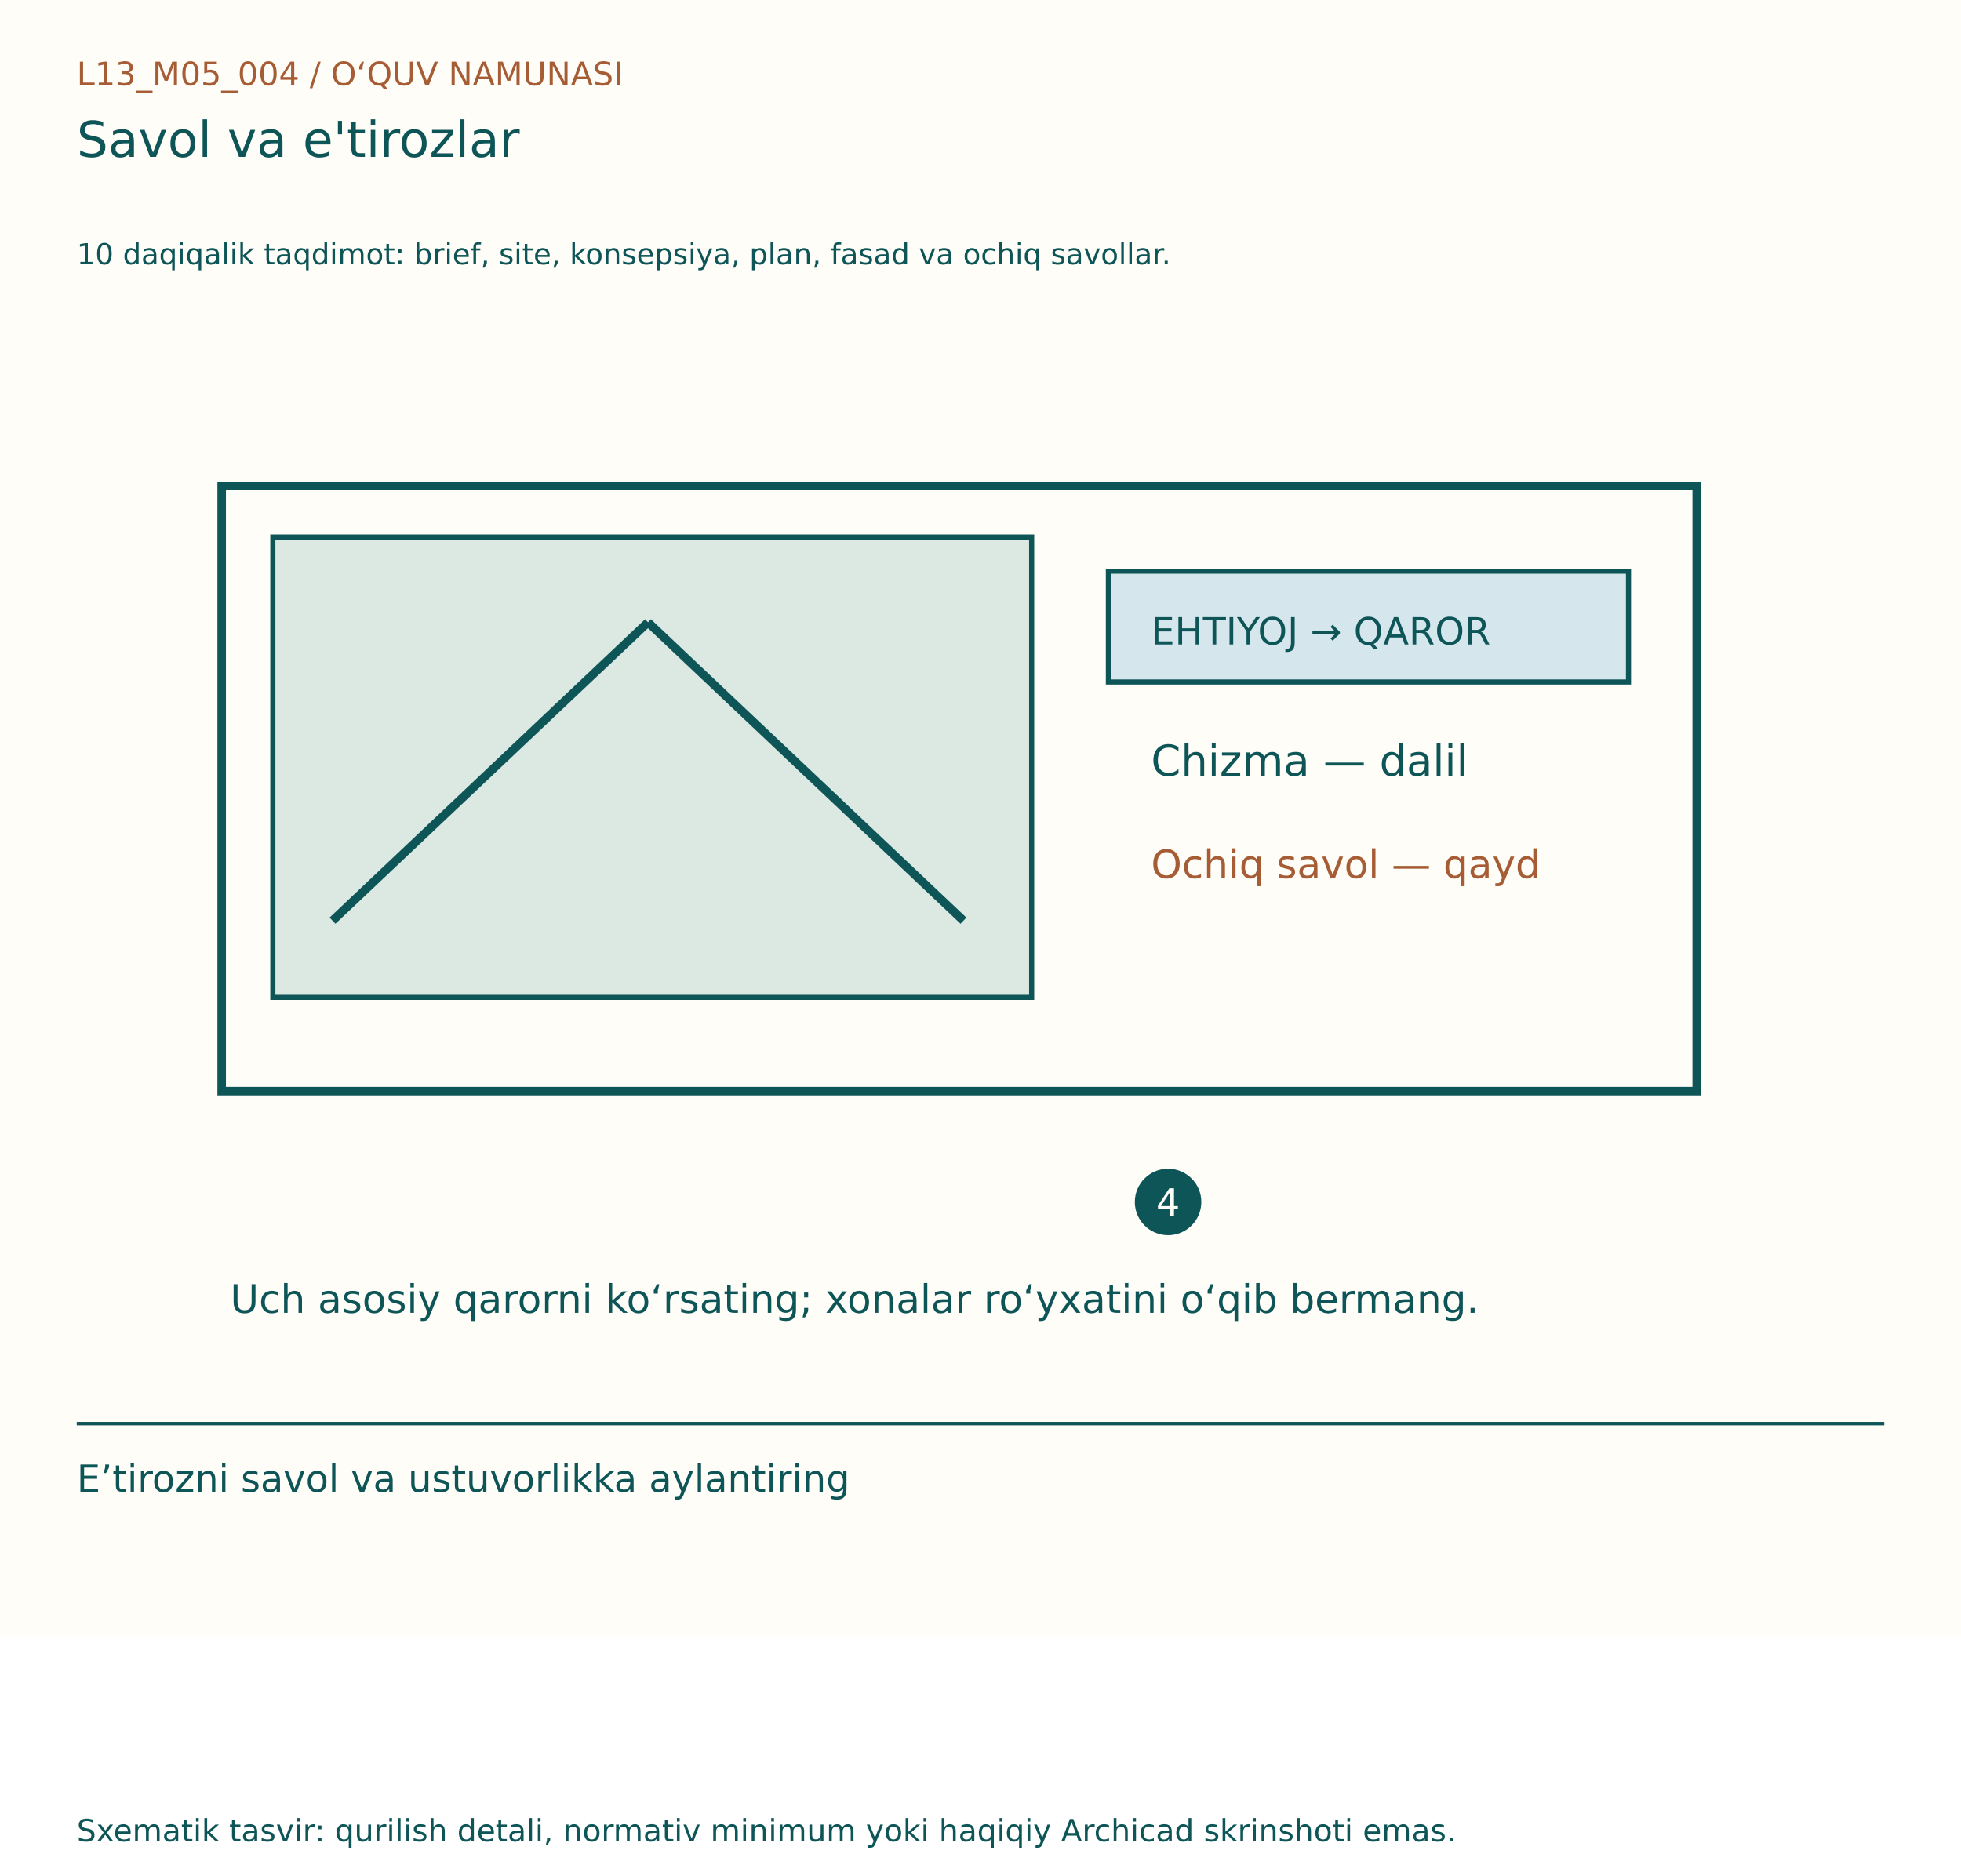
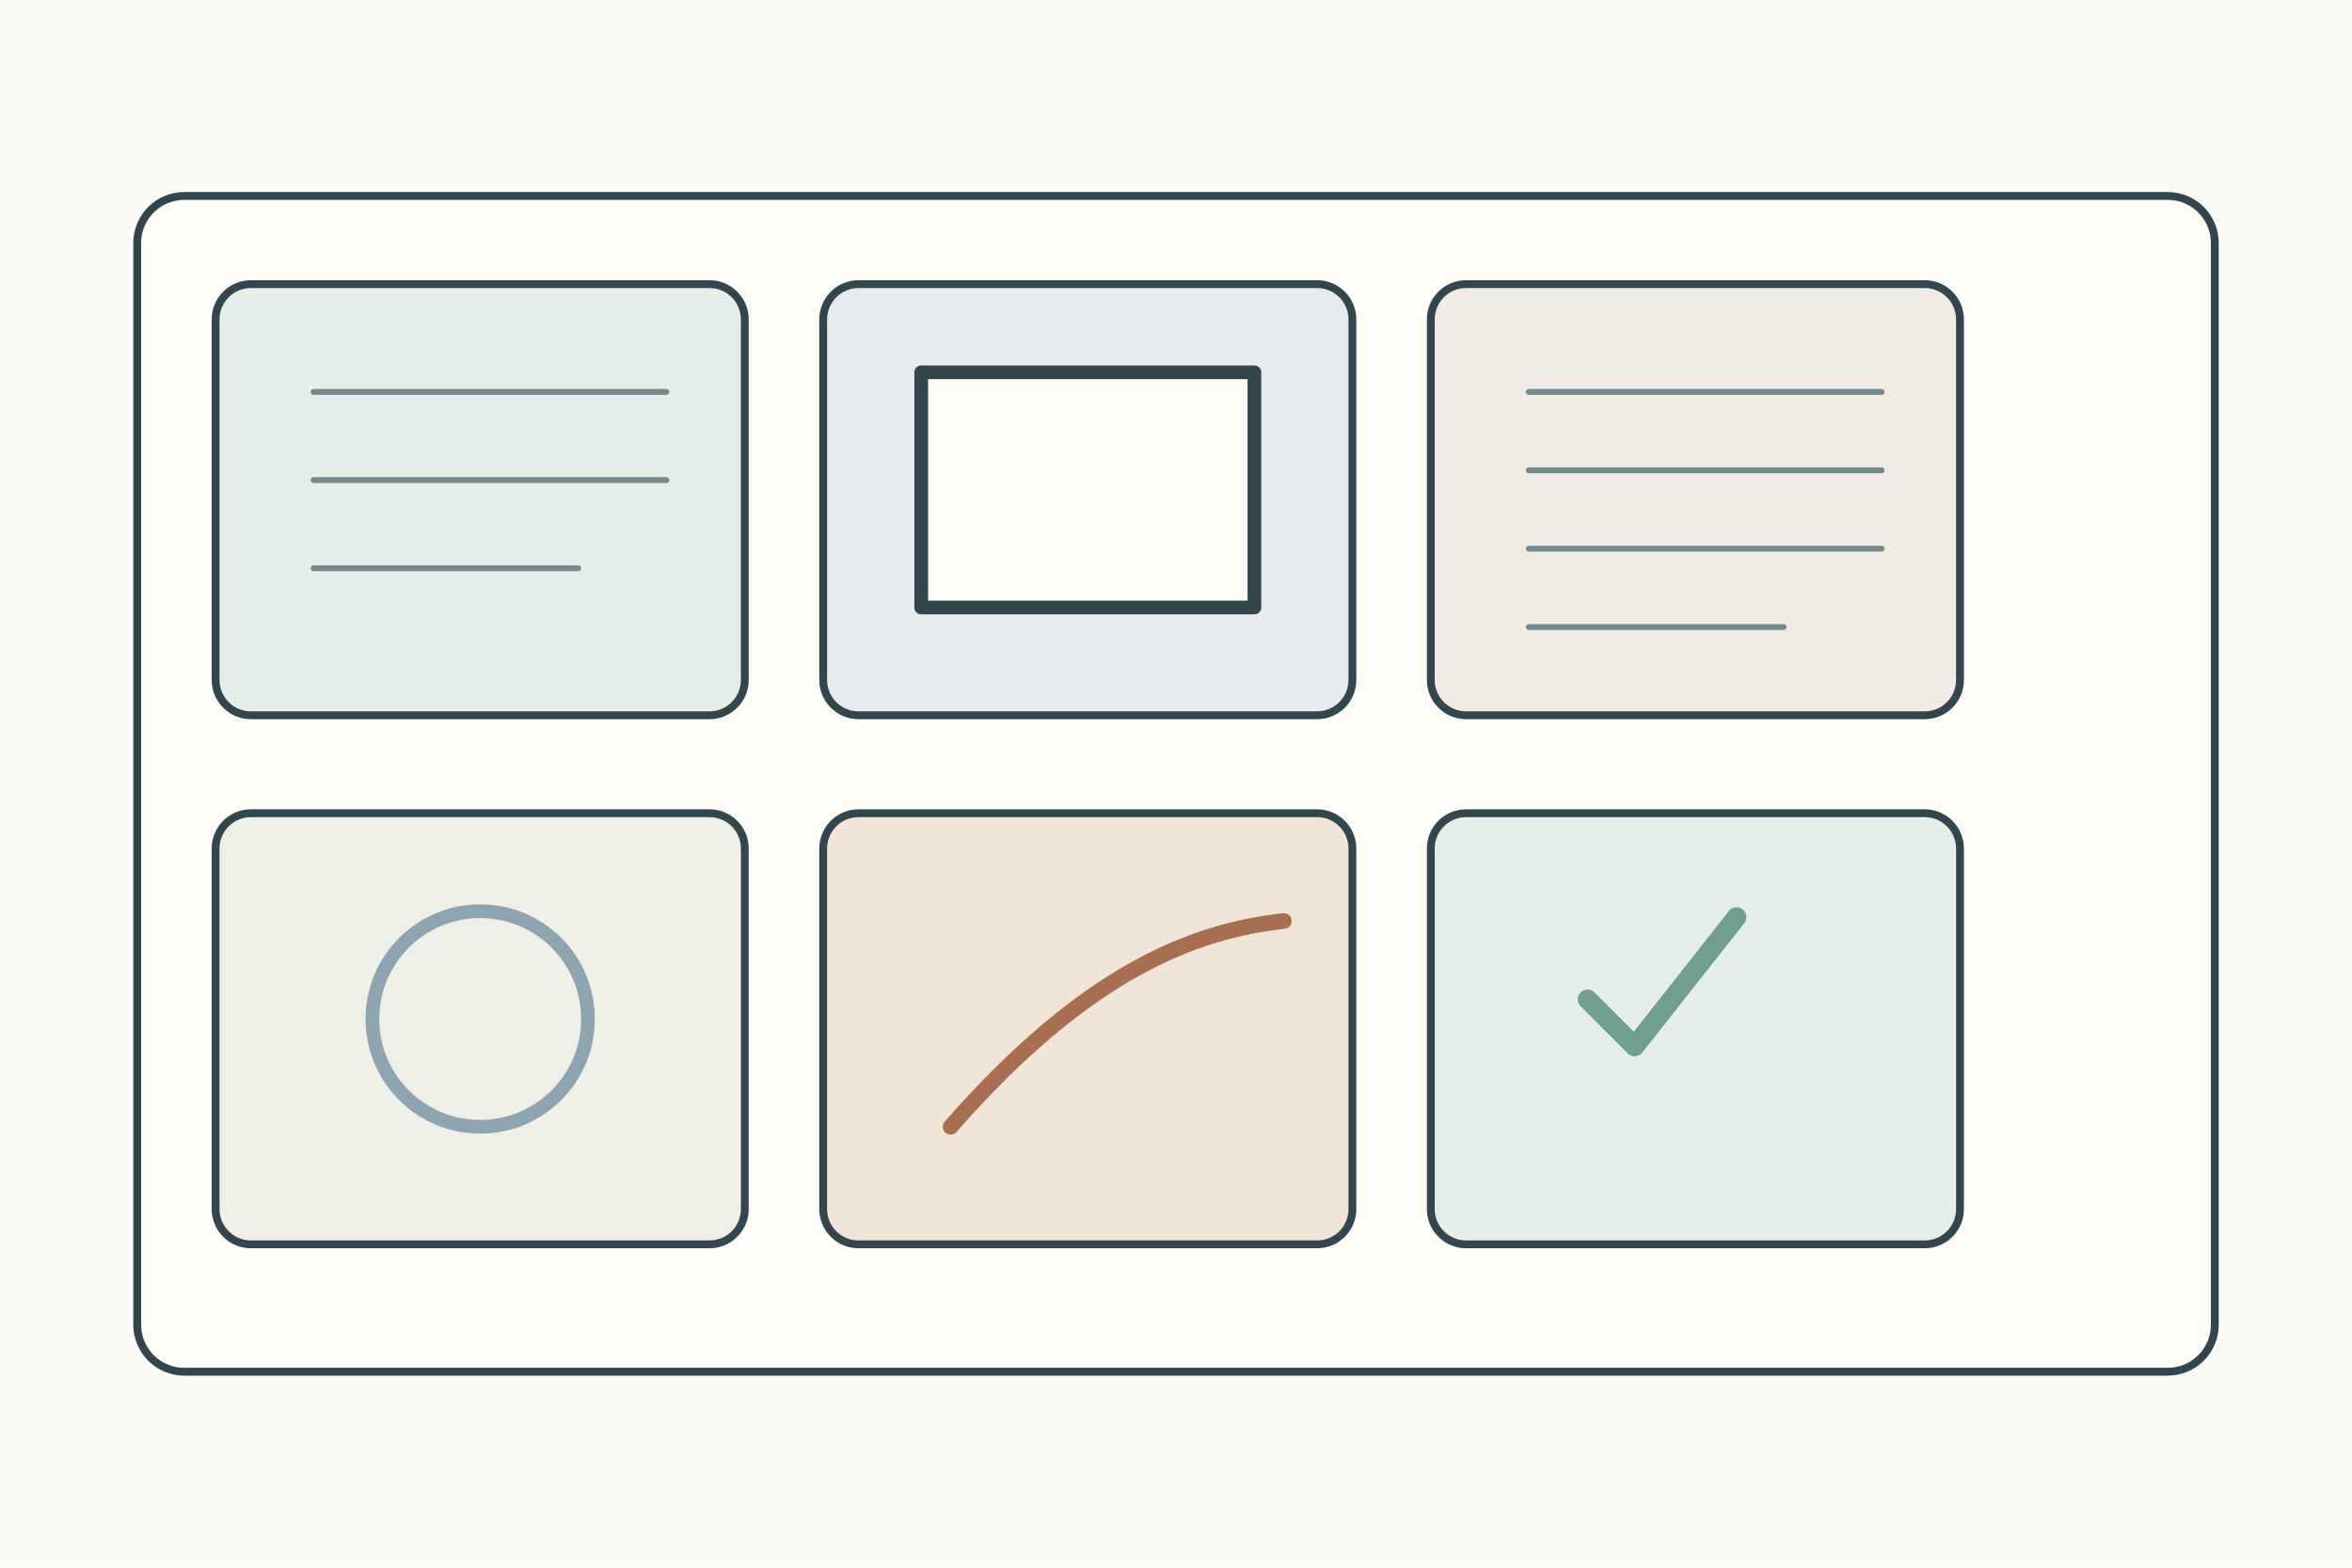
- <svg xmlns="http://www.w3.org/2000/svg" width="1150" height="1100" viewBox="0 0 1150 1100">
-   <rect width="1150" height="960" fill="#FFFDF7" />
-   <g font-family="DejaVu Sans, Segoe UI, sans-serif">
-     <text x="45" y="50" font-size="19" fill="#A65D35">L13_M05_004  /  O‘QUV NAMUNASI</text>
-     <text x="45" y="92" font-size="29" fill="#0E5558">Savol va e'tirozlar</text>
-     <text x="45" y="155" font-size="17" fill="#0E5558">10 daqiqalik taqdimot: brief, site, konsepsiya, plan, fasad va ochiq savollar.</text>
-     <g transform="translate(0,80)">
-       <rect x="130" y="205" width="865" height="355" fill="#FFFDF7" stroke="#0E5558" stroke-width="5" />
-       <rect x="160" y="235" width="445" height="270" fill="#DBE9E2" stroke="#0E5558" stroke-width="3" />
-       <rect x="650" y="255" width="305" height="65" fill="#D5E7ED" stroke="#0E5558" stroke-width="3" />
-       <text x="675" y="298" font-size="22" fill="#0E5558">EHTIYOJ → QAROR</text>
-       <text x="675" y="375" font-size="25" fill="#0E5558">Chizma — dalil</text>
-       <text x="675" y="435" font-size="23" fill="#A65D35">Ochiq savol — qayd</text>
-       <line x1="195" y1="460" x2="380" y2="285" stroke="#0E5558" stroke-width="5" />
-       <line x1="380" y1="285" x2="565" y2="460" stroke="#0E5558" stroke-width="5" />
-       <circle cx="685" cy="625" r="18" fill="#0E5558" stroke="#0E5558" stroke-width="3" />
-       <text x="678" y="633" font-size="22" fill="#FFFDF7">4</text>
-       <text x="135" y="690" font-size="23" fill="#0E5558">Uch asosiy qarorni ko‘rsating; xonalar ro‘yxatini o‘qib bermang.</text>
+ <svg xmlns="http://www.w3.org/2000/svg" width="1200" height="800">
+   <rect width="1200" height="800" fill="#fbfaf4" />
+   <g stroke="#34464d" stroke-width="4" fill="none" stroke-linecap="round" stroke-linejoin="round">
+     <rect x="70" y="100" width="1060" height="600" rx="24" fill="#fffef9" />
+     <g transform="translate(110 145)">
+       <g>
+         <rect width="270" height="220" rx="18" fill="#e5eee8" />
+         <path d="M50 55h180M50 100h180M50 145h135" stroke="#75888d" stroke-width="3" />
+       </g>
+       <g transform="translate(310 0)">
+         <rect width="270" height="220" rx="18" fill="#e7ebef" />
+         <rect x="50" y="45" width="170" height="120" fill="#fffef9" stroke-width="7" />
+       </g>
+       <g transform="translate(620 0)">
+         <rect width="270" height="220" rx="18" fill="#f0ece5" />
+         <path d="M50 55h180M50 95h180M50 135h180M50 175h130" stroke="#75888d" stroke-width="3" />
+       </g>
+       <g transform="translate(0 270)">
+         <rect width="270" height="220" rx="18" fill="#eef0e8" />
+         <circle cx="135" cy="105" r="55" fill="none" stroke="#8ea4b0" stroke-width="7" />
+       </g>
+       <g transform="translate(310 270)">
+         <rect width="270" height="220" rx="18" fill="#f0e5d7" />
+         <path d="M65 160c70-80 125-100 170-105" stroke="#a66f50" stroke-width="8" />
+       </g>
+       <g transform="translate(620 270)">
+         <rect width="270" height="220" rx="18" fill="#e5eee8" />
+         <path d="M80 95l24 24 52-66" stroke="#6f9f8d" stroke-width="10" />
+       </g>
    </g>
-     <line x1="45" y1="835" x2="1105" y2="835" stroke="#0E5558" stroke-width="2" />
-     <text x="45" y="875" font-size="22" fill="#0E5558">E’tirozni savol va ustuvorlikka aylantiring</text>
-     <text x="45" y="1080" font-size="18" fill="#0E5558">Sxematik tasvir: qurilish detali, normativ minimum yoki haqiqiy Archicad skrinshoti emas.</text>
  </g>
</svg>
